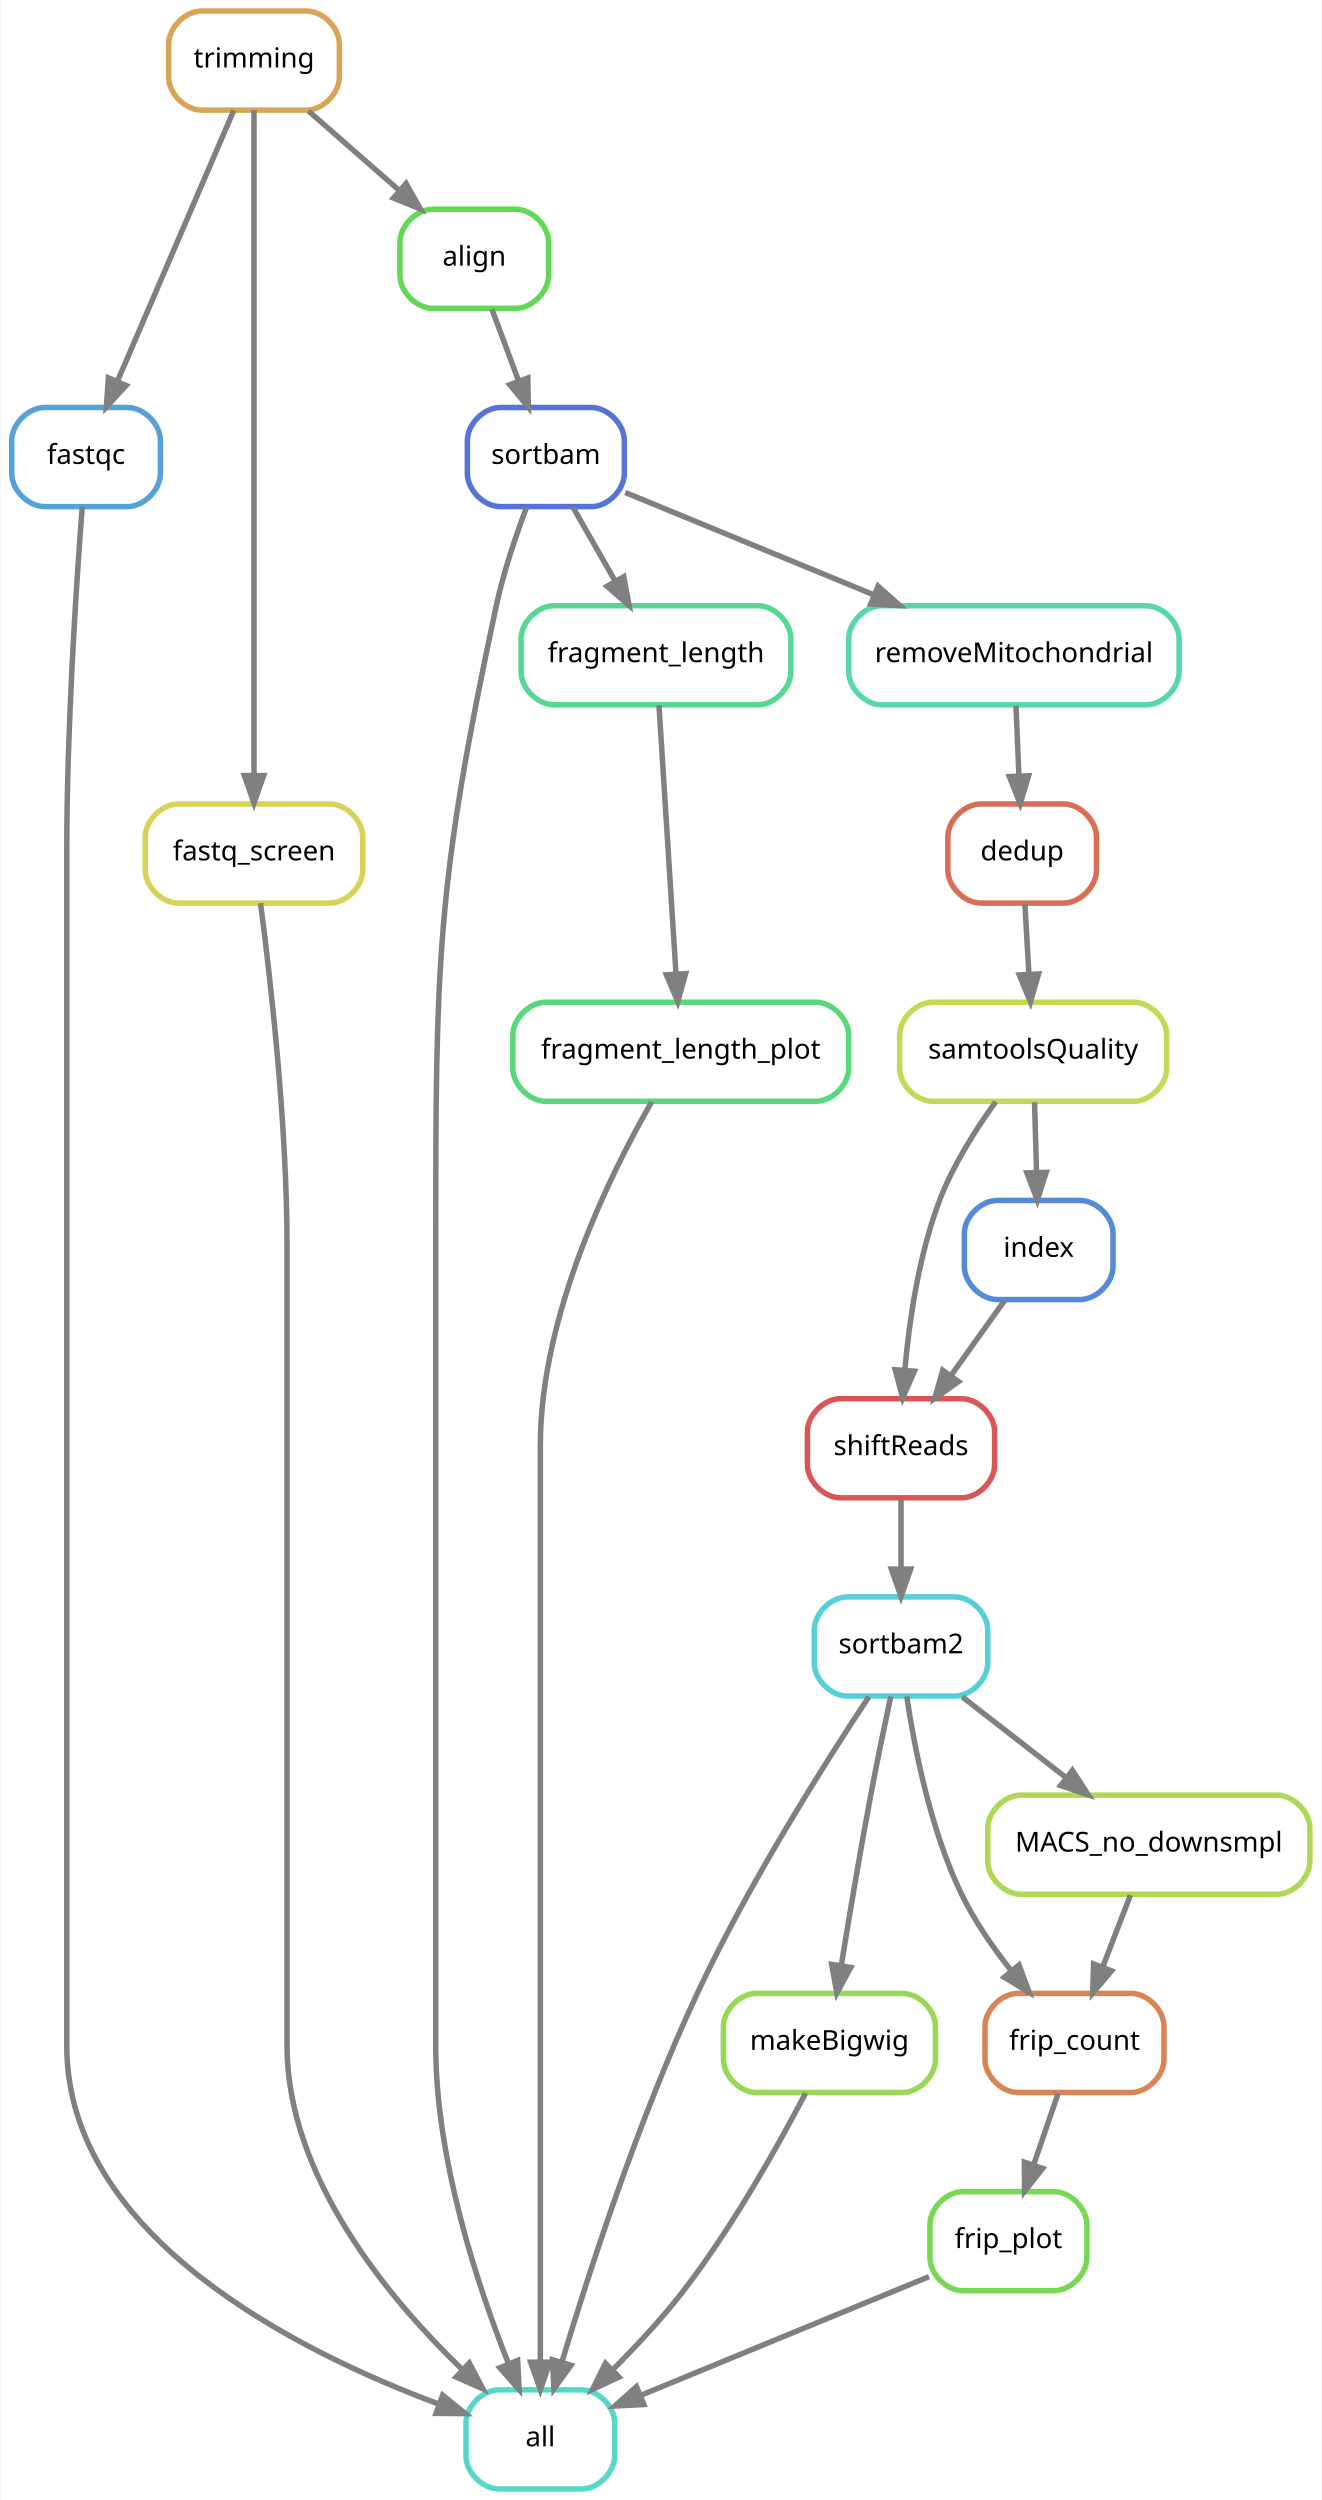
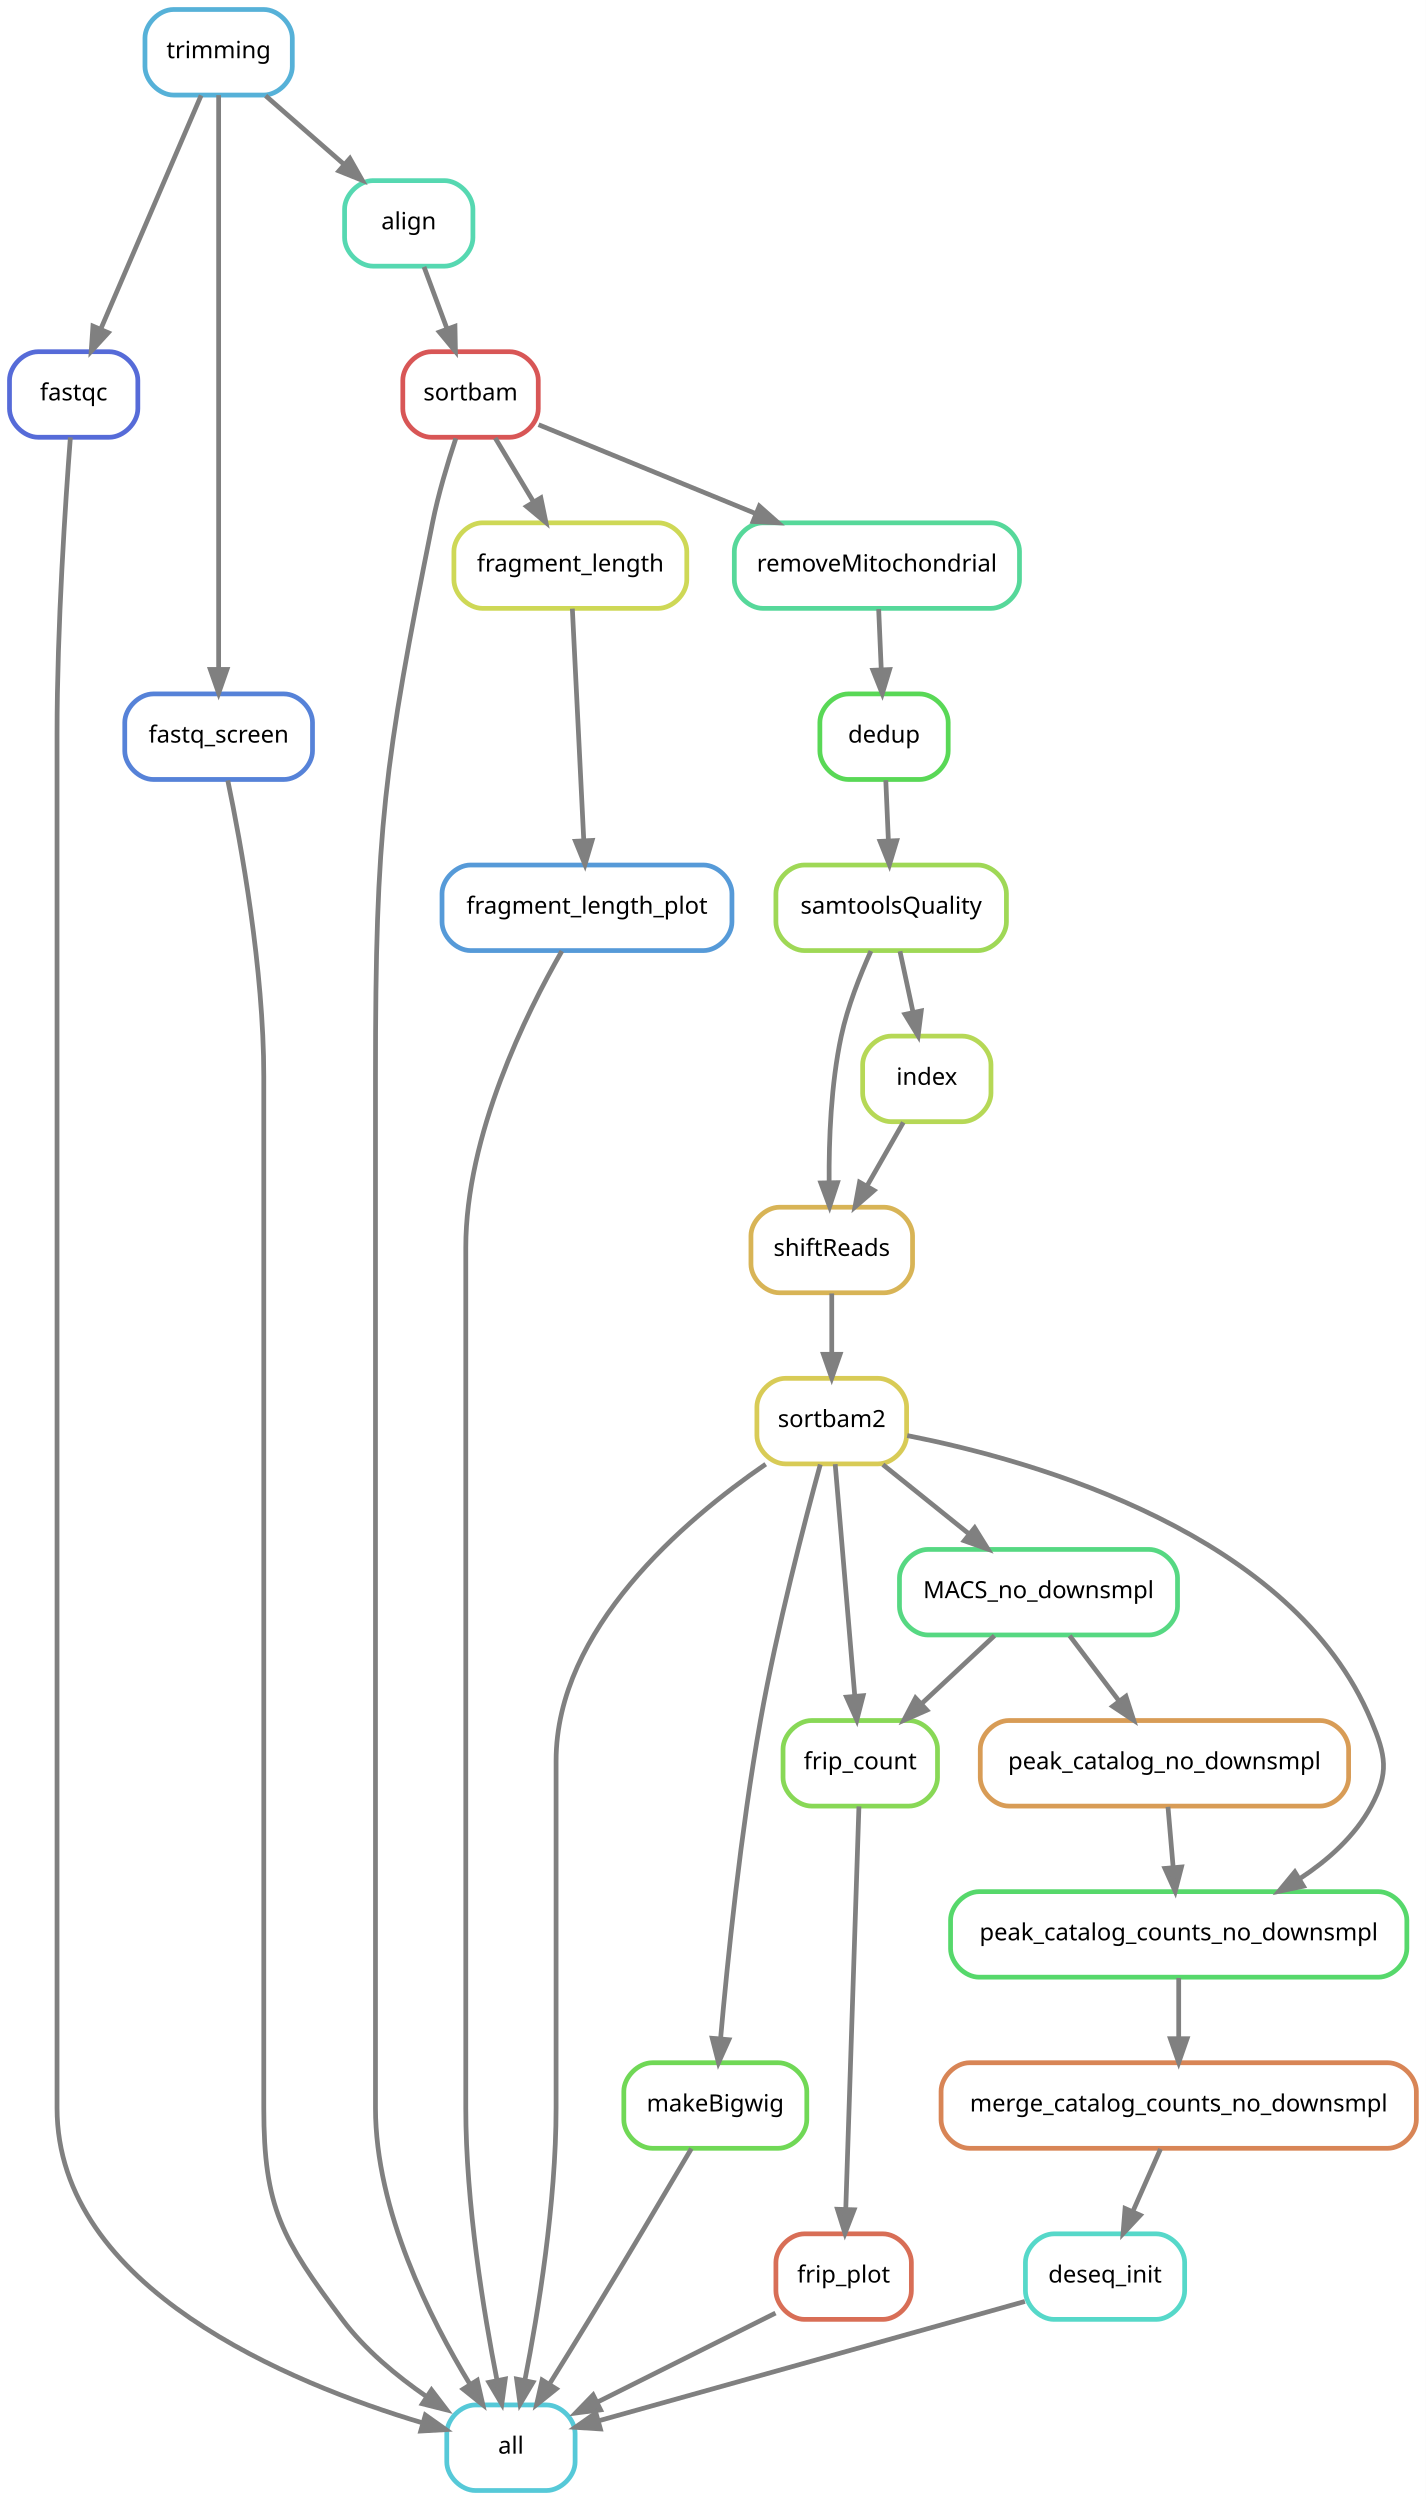
- <svg xmlns="http://www.w3.org/2000/svg" width="480pt" height="908pt" viewBox="0.00 0.00 479.50 908.00">
-   <g id="graph0" class="graph" transform="scale(1 1) rotate(0) translate(4 904)">
-     <polygon fill="white" stroke="none" points="-4,4 -4,-904 475.5,-904 475.5,4 -4,4" />
+ <svg xmlns="http://www.w3.org/2000/svg" width="600pt" height="1052pt" viewBox="0.00 0.00 600.00 1052.00">
+   <g id="graph0" class="graph" transform="scale(1 1) rotate(0) translate(4 1048)">
+     <polygon fill="white" stroke="none" points="-4,4 -4,-1048 596,-1048 596,4 -4,4" />
    <g id="node1" class="node">
-       <path fill="none" stroke="#56d8c9" stroke-width="2" d="M207,-36C207,-36 177,-36 177,-36 171,-36 165,-30 165,-24 165,-24 165,-12 165,-12 165,-6 171,-0 177,-0 177,-0 207,-0 207,-0 213,-0 219,-6 219,-12 219,-12 219,-24 219,-24 219,-30 213,-36 207,-36" />
-       <text text-anchor="middle" x="192" y="-15.5" font-family="sans" font-size="10.00">all</text>
+       <path fill="none" stroke="#56c9d8" stroke-width="2" d="M226,-36C226,-36 196,-36 196,-36 190,-36 184,-30 184,-24 184,-24 184,-12 184,-12 184,-6 190,-0 196,-0 196,-0 226,-0 226,-0 232,-0 238,-6 238,-12 238,-12 238,-24 238,-24 238,-30 232,-36 226,-36" />
+       <text text-anchor="middle" x="211" y="-15.5" font-family="sans" font-size="10.00">all</text>
    </g>
    <g id="node2" class="node">
-       <path fill="none" stroke="#5673d8" stroke-width="2" d="M210.5,-756C210.5,-756 177.5,-756 177.5,-756 171.5,-756 165.5,-750 165.5,-744 165.5,-744 165.5,-732 165.5,-732 165.5,-726 171.5,-720 177.5,-720 177.5,-720 210.5,-720 210.5,-720 216.5,-720 222.5,-726 222.5,-732 222.5,-732 222.5,-744 222.5,-744 222.5,-750 216.5,-756 210.5,-756" />
-       <text text-anchor="middle" x="194" y="-735.5" font-family="sans" font-size="10.00">sortbam</text>
+       <path fill="none" stroke="#d85656" stroke-width="2" d="M210.5,-900C210.5,-900 177.5,-900 177.5,-900 171.5,-900 165.5,-894 165.5,-888 165.5,-888 165.5,-876 165.5,-876 165.5,-870 171.5,-864 177.5,-864 177.5,-864 210.5,-864 210.5,-864 216.5,-864 222.5,-870 222.5,-876 222.5,-876 222.5,-888 222.5,-888 222.5,-894 216.5,-900 210.5,-900" />
+       <text text-anchor="middle" x="194" y="-879.5" font-family="sans" font-size="10.00">sortbam</text>
+     </g>
+     <g id="edge4" class="edge">
+       <path fill="none" stroke="grey" stroke-width="2" d="M187.814,-863.547C184.419,-853.313 180.419,-840.063 178,-828 157.531,-725.929 154,-699.103 154,-595 154,-595 154,-595 154,-161 154,-117.801 177,-72.186 193.78,-44.655" />
+       <polygon fill="grey" stroke="grey" stroke-width="2" points="196.835,-46.372 199.19,-36.042 190.907,-42.648 196.835,-46.372" />
+     </g>
+     <g id="node11" class="node">
+       <path fill="none" stroke="#ced856" stroke-width="2" d="M273,-828C273,-828 199,-828 199,-828 193,-828 187,-822 187,-816 187,-816 187,-804 187,-804 187,-798 193,-792 199,-792 199,-792 273,-792 273,-792 279,-792 285,-798 285,-804 285,-804 285,-816 285,-816 285,-822 279,-828 273,-828" />
+       <text text-anchor="middle" x="236" y="-807.5" font-family="sans" font-size="10.00">fragment_length</text>
+     </g>
+     <g id="edge18" class="edge">
+       <path fill="none" stroke="grey" stroke-width="2" d="M204.382,-863.697C209.265,-855.559 215.187,-845.689 220.579,-836.701" />
+       <polygon fill="grey" stroke="grey" stroke-width="2" points="223.594,-838.48 225.737,-828.104 217.591,-834.879 223.594,-838.48" />
+     </g>
+     <g id="node22" class="node">
+       <path fill="none" stroke="#56d89a" stroke-width="2" d="M413,-828C413,-828 317,-828 317,-828 311,-828 305,-822 305,-816 305,-816 305,-804 305,-804 305,-798 311,-792 317,-792 317,-792 413,-792 413,-792 419,-792 425,-798 425,-804 425,-804 425,-816 425,-816 425,-822 419,-828 413,-828" />
+       <text text-anchor="middle" x="365" y="-807.5" font-family="sans" font-size="10.00">removeMitochondrial</text>
+     </g>
+     <g id="edge31" class="edge">
+       <path fill="none" stroke="grey" stroke-width="2" d="M222.622,-869.284C247.501,-859.099 284.141,-844.1 314.021,-831.869" />
+       <polygon fill="grey" stroke="grey" stroke-width="2" points="315.532,-835.032 323.461,-828.004 312.88,-828.554 315.532,-835.032" />
+     </g>
+     <g id="node3" class="node">
+       <path fill="none" stroke="#569ad8" stroke-width="2" d="M292,-684C292,-684 194,-684 194,-684 188,-684 182,-678 182,-672 182,-672 182,-660 182,-660 182,-654 188,-648 194,-648 194,-648 292,-648 292,-648 298,-648 304,-654 304,-660 304,-660 304,-672 304,-672 304,-678 298,-684 292,-684" />
+       <text text-anchor="middle" x="243" y="-663.5" font-family="sans" font-size="10.00">fragment_length_plot</text>
+     </g>
+     <g id="edge2" class="edge">
+       <path fill="none" stroke="grey" stroke-width="2" d="M232.433,-647.786C217.495,-621.765 192,-570.412 192,-523 192,-523 192,-523 192,-161 192,-120.86 199.551,-74.897 205.132,-46.404" />
+       <polygon fill="grey" stroke="grey" stroke-width="2" points="208.606,-46.883 207.155,-36.388 201.745,-45.498 208.606,-46.883" />
+     </g>
+     <g id="node4" class="node">
+       <path fill="none" stroke="#566bd8" stroke-width="2" d="M42,-900C42,-900 12,-900 12,-900 6,-900 0,-894 0,-888 0,-888 0,-876 0,-876 0,-870 6,-864 12,-864 12,-864 42,-864 42,-864 48,-864 54,-870 54,-876 54,-876 54,-888 54,-888 54,-894 48,-900 42,-900" />
+       <text text-anchor="middle" x="27" y="-879.5" font-family="sans" font-size="10.00">fastqc</text>
    </g>
    <g id="edge7" class="edge">
-       <path fill="none" stroke="grey" stroke-width="2" d="M186.952,-719.622C183.102,-709.413 178.602,-696.163 176,-684 154.238,-582.286 154,-555.016 154,-451 154,-451 154,-451 154,-161 154,-119.633 169.235,-73.722 180.412,-45.605" />
-       <polygon fill="grey" stroke="grey" stroke-width="2" points="183.756,-46.673 184.31,-36.093 177.279,-44.019 183.756,-46.673" />
+       <path fill="none" stroke="grey" stroke-width="2" d="M25.617,-863.964C23.577,-837.323 20,-784.169 20,-739 20,-739 20,-739 20,-161 20,-85.147 118.215,-45.062 173.787,-28.452" />
+       <polygon fill="grey" stroke="grey" stroke-width="2" points="174.991,-31.748 183.634,-25.621 173.057,-25.021 174.991,-31.748" />
+     </g>
+     <g id="node5" class="node">
+       <path fill="none" stroke="#5682d8" stroke-width="2" d="M115.5,-756C115.5,-756 60.5,-756 60.5,-756 54.5,-756 48.5,-750 48.5,-744 48.5,-744 48.5,-732 48.5,-732 48.5,-726 54.5,-720 60.5,-720 60.5,-720 115.5,-720 115.5,-720 121.5,-720 127.5,-726 127.5,-732 127.5,-732 127.5,-744 127.5,-744 127.5,-750 121.5,-756 115.5,-756" />
+       <text text-anchor="middle" x="88" y="-735.5" font-family="sans" font-size="10.00">fastq_screen</text>
+     </g>
+     <g id="edge6" class="edge">
+       <path fill="none" stroke="grey" stroke-width="2" d="M91.845,-719.612C97.397,-692.942 107,-640.268 107,-595 107,-595 107,-595 107,-161 107,-118.813 114.728,-105.78 140,-72 149.508,-59.291 162.887,-48.216 175.471,-39.523" />
+       <polygon fill="grey" stroke="grey" stroke-width="2" points="177.58,-42.325 183.999,-33.895 173.724,-36.482 177.58,-42.325" />
+     </g>
+     <g id="node6" class="node">
+       <path fill="none" stroke="#d8cb56" stroke-width="2" d="M365.5,-468C365.5,-468 326.5,-468 326.5,-468 320.5,-468 314.5,-462 314.5,-456 314.5,-456 314.5,-444 314.5,-444 314.5,-438 320.5,-432 326.5,-432 326.5,-432 365.5,-432 365.5,-432 371.5,-432 377.5,-438 377.5,-444 377.5,-444 377.5,-456 377.5,-456 377.5,-462 371.5,-468 365.5,-468" />
+       <text text-anchor="middle" x="346" y="-447.5" font-family="sans" font-size="10.00">sortbam2</text>
+     </g>
+     <g id="edge3" class="edge">
+       <path fill="none" stroke="grey" stroke-width="2" d="M318.215,-431.877C283.898,-408.347 230,-362.548 230,-307 230,-307 230,-307 230,-161 230,-120.86 222.449,-74.897 216.868,-46.404" />
+       <polygon fill="grey" stroke="grey" stroke-width="2" points="220.255,-45.498 214.845,-36.388 213.394,-46.883 220.255,-45.498" />
+     </g>
+     <g id="node7" class="node">
+       <path fill="none" stroke="#70d856" stroke-width="2" d="M323.5,-180C323.5,-180 270.5,-180 270.5,-180 264.5,-180 258.5,-174 258.5,-168 258.5,-168 258.5,-156 258.5,-156 258.5,-150 264.5,-144 270.5,-144 270.5,-144 323.5,-144 323.5,-144 329.5,-144 335.5,-150 335.5,-156 335.5,-156 335.5,-168 335.5,-168 335.5,-174 329.5,-180 323.5,-180" />
+       <text text-anchor="middle" x="297" y="-159.5" font-family="sans" font-size="10.00">makeBigwig</text>
+     </g>
+     <g id="edge14" class="edge">
+       <path fill="none" stroke="grey" stroke-width="2" d="M341.174,-431.746C334.622,-407.757 322.936,-362.888 316,-324 307.689,-277.403 302.098,-222.548 299.24,-190.394" />
+       <polygon fill="grey" stroke="grey" stroke-width="2" points="302.691,-189.679 298.343,-180.018 295.717,-190.282 302.691,-189.679" />
+     </g>
+     <g id="node14" class="node">
+       <path fill="none" stroke="#88d856" stroke-width="2" d="M378.5,-324C378.5,-324 337.5,-324 337.5,-324 331.5,-324 325.5,-318 325.5,-312 325.5,-312 325.5,-300 325.5,-300 325.5,-294 331.5,-288 337.5,-288 337.5,-288 378.5,-288 378.5,-288 384.5,-288 390.5,-294 390.5,-300 390.5,-300 390.5,-312 390.5,-312 390.5,-318 384.5,-324 378.5,-324" />
+       <text text-anchor="middle" x="358" y="-303.5" font-family="sans" font-size="10.00">frip_count</text>
+     </g>
+     <g id="edge22" class="edge">
+       <path fill="none" stroke="grey" stroke-width="2" d="M347.447,-431.871C349.493,-407.67 353.25,-363.211 355.685,-334.393" />
+       <polygon fill="grey" stroke="grey" stroke-width="2" points="359.193,-334.449 356.547,-324.189 352.218,-333.859 359.193,-334.449" />
+     </g>
+     <g id="node18" class="node">
+       <path fill="none" stroke="#56d882" stroke-width="2" d="M479.5,-396C479.5,-396 386.5,-396 386.5,-396 380.5,-396 374.5,-390 374.5,-384 374.5,-384 374.5,-372 374.5,-372 374.5,-366 380.5,-360 386.5,-360 386.5,-360 479.5,-360 479.5,-360 485.5,-360 491.5,-366 491.5,-372 491.5,-372 491.5,-384 491.5,-384 491.5,-390 485.5,-396 479.5,-396" />
+       <text text-anchor="middle" x="433" y="-375.5" font-family="sans" font-size="10.00">MACS_no_downsmpl</text>
+     </g>
+     <g id="edge26" class="edge">
+       <path fill="none" stroke="grey" stroke-width="2" d="M367.506,-431.697C378.463,-422.881 391.946,-412.032 403.825,-402.474" />
+       <polygon fill="grey" stroke="grey" stroke-width="2" points="406.145,-405.1 411.742,-396.104 401.756,-399.646 406.145,-405.1" />
+     </g>
+     <g id="node19" class="node">
+       <path fill="none" stroke="#56d86b" stroke-width="2" d="M576,-252C576,-252 408,-252 408,-252 402,-252 396,-246 396,-240 396,-240 396,-228 396,-228 396,-222 402,-216 408,-216 408,-216 576,-216 576,-216 582,-216 588,-222 588,-228 588,-228 588,-240 588,-240 588,-246 582,-252 576,-252" />
+       <text text-anchor="middle" x="492" y="-231.5" font-family="sans" font-size="10.00">peak_catalog_counts_no_downsmpl</text>
+     </g>
+     <g id="edge27" class="edge">
+       <path fill="none" stroke="grey" stroke-width="2" d="M377.765,-443.915C432.097,-433.194 540.19,-402.445 573,-324 579.174,-309.239 580.61,-302.074 573,-288 566.182,-275.391 554.915,-265.3 542.921,-257.45" />
+       <polygon fill="grey" stroke="grey" stroke-width="2" points="544.48,-254.303 534.112,-252.126 540.859,-260.294 544.48,-254.303" />
+     </g>
+     <g id="edge8" class="edge">
+       <path fill="none" stroke="grey" stroke-width="2" d="M286.939,-143.878C276.352,-125.913 259.153,-96.882 244,-72 238.56,-63.068 232.533,-53.34 227.135,-44.685" />
+       <polygon fill="grey" stroke="grey" stroke-width="2" points="230.056,-42.756 221.787,-36.133 224.121,-46.467 230.056,-42.756" />
+     </g>
+     <g id="node8" class="node">
+       <path fill="none" stroke="#d86e56" stroke-width="2" d="M367.5,-108C367.5,-108 334.5,-108 334.5,-108 328.5,-108 322.5,-102 322.5,-96 322.5,-96 322.5,-84 322.5,-84 322.5,-78 328.5,-72 334.5,-72 334.5,-72 367.5,-72 367.5,-72 373.5,-72 379.5,-78 379.5,-84 379.5,-84 379.5,-96 379.5,-96 379.5,-102 373.5,-108 367.5,-108" />
+       <text text-anchor="middle" x="351" y="-87.5" font-family="sans" font-size="10.00">frip_plot</text>
+     </g>
+     <g id="edge5" class="edge">
+       <path fill="none" stroke="grey" stroke-width="2" d="M322.331,-74.665C300.675,-63.838 270.798,-48.899 247.446,-37.223" />
+       <polygon fill="grey" stroke="grey" stroke-width="2" points="248.713,-33.944 238.204,-32.602 245.583,-40.205 248.713,-33.944" />
+     </g>
+     <g id="node9" class="node">
+       <path fill="none" stroke="#56d8c9" stroke-width="2" d="M482.5,-108C482.5,-108 439.5,-108 439.5,-108 433.5,-108 427.5,-102 427.5,-96 427.5,-96 427.5,-84 427.5,-84 427.5,-78 433.5,-72 439.5,-72 439.5,-72 482.5,-72 482.5,-72 488.5,-72 494.5,-78 494.5,-84 494.5,-84 494.5,-96 494.5,-96 494.5,-102 488.5,-108 482.5,-108" />
+       <text text-anchor="middle" x="461" y="-87.5" font-family="sans" font-size="10.00">deseq_init</text>
+     </g>
+     <g id="edge1" class="edge">
+       <path fill="none" stroke="grey" stroke-width="2" d="M427.284,-79.559C380.498,-66.46 296.2,-42.856 247.819,-29.309" />
+       <polygon fill="grey" stroke="grey" stroke-width="2" points="248.64,-25.905 238.066,-26.579 246.752,-32.645 248.64,-25.905" />
    </g>
    <g id="node10" class="node">
-       <path fill="none" stroke="#56d892" stroke-width="2" d="M271,-684C271,-684 197,-684 197,-684 191,-684 185,-678 185,-672 185,-672 185,-660 185,-660 185,-654 191,-648 197,-648 197,-648 271,-648 271,-648 277,-648 283,-654 283,-660 283,-660 283,-672 283,-672 283,-678 277,-684 271,-684" />
-       <text text-anchor="middle" x="234" y="-663.5" font-family="sans" font-size="10.00">fragment_length</text>
+       <path fill="none" stroke="#56d8b1" stroke-width="2" d="M183,-972C183,-972 153,-972 153,-972 147,-972 141,-966 141,-960 141,-960 141,-948 141,-948 141,-942 147,-936 153,-936 153,-936 183,-936 183,-936 189,-936 195,-942 195,-948 195,-948 195,-960 195,-960 195,-966 189,-972 183,-972" />
+       <text text-anchor="middle" x="168" y="-951.5" font-family="sans" font-size="10.00">align</text>
+     </g>
+     <g id="edge9" class="edge">
+       <path fill="none" stroke="grey" stroke-width="2" d="M174.427,-935.697C177.355,-927.813 180.887,-918.304 184.14,-909.546" />
+       <polygon fill="grey" stroke="grey" stroke-width="2" points="187.446,-910.697 187.647,-900.104 180.884,-908.26 187.446,-910.697" />
+     </g>
+     <g id="edge10" class="edge">
+       <path fill="none" stroke="grey" stroke-width="2" d="M236.844,-791.871C238.037,-767.67 240.229,-723.211 241.65,-694.393" />
+       <polygon fill="grey" stroke="grey" stroke-width="2" points="245.156,-694.349 242.153,-684.189 238.164,-694.005 245.156,-694.349" />
+     </g>
+     <g id="node12" class="node">
+       <path fill="none" stroke="#56b1d8" stroke-width="2" d="M107,-1044C107,-1044 69,-1044 69,-1044 63,-1044 57,-1038 57,-1032 57,-1032 57,-1020 57,-1020 57,-1014 63,-1008 69,-1008 69,-1008 107,-1008 107,-1008 113,-1008 119,-1014 119,-1020 119,-1020 119,-1032 119,-1032 119,-1038 113,-1044 107,-1044" />
+       <text text-anchor="middle" x="88" y="-1023.5" font-family="sans" font-size="10.00">trimming</text>
+     </g>
+     <g id="edge11" class="edge">
+       <path fill="none" stroke="grey" stroke-width="2" d="M80.642,-1007.87C70.154,-983.457 50.81,-938.426 38.442,-909.635" />
+       <polygon fill="grey" stroke="grey" stroke-width="2" points="41.547,-907.996 34.384,-900.189 35.115,-910.759 41.547,-907.996" />
+     </g>
+     <g id="edge12" class="edge">
+       <path fill="none" stroke="grey" stroke-width="2" d="M88,-1007.97C88,-960.291 88,-825.185 88,-766.63" />
+       <polygon fill="grey" stroke="grey" stroke-width="2" points="91.5,-766.306 88,-756.306 84.5,-766.306 91.5,-766.306" />
+     </g>
+     <g id="edge17" class="edge">
+       <path fill="none" stroke="grey" stroke-width="2" d="M107.775,-1007.7C117.754,-998.965 130.011,-988.24 140.857,-978.75" />
+       <polygon fill="grey" stroke="grey" stroke-width="2" points="143.231,-981.323 148.452,-972.104 138.622,-976.055 143.231,-981.323" />
+     </g>
+     <g id="node13" class="node">
+       <path fill="none" stroke="#d8b456" stroke-width="2" d="M368,-540C368,-540 324,-540 324,-540 318,-540 312,-534 312,-528 312,-528 312,-516 312,-516 312,-510 318,-504 324,-504 324,-504 368,-504 368,-504 374,-504 380,-510 380,-516 380,-516 380,-528 380,-528 380,-534 374,-540 368,-540" />
+       <text text-anchor="middle" x="346" y="-519.5" font-family="sans" font-size="10.00">shiftReads</text>
+     </g>
+     <g id="edge13" class="edge">
+       <path fill="none" stroke="grey" stroke-width="2" d="M346,-503.697C346,-495.983 346,-486.712 346,-478.112" />
+       <polygon fill="grey" stroke="grey" stroke-width="2" points="349.5,-478.104 346,-468.104 342.5,-478.104 349.5,-478.104" />
+     </g>
+     <g id="edge15" class="edge">
+       <path fill="none" stroke="grey" stroke-width="2" d="M357.439,-287.849C356.228,-250.832 353.361,-163.181 351.896,-118.386" />
+       <polygon fill="grey" stroke="grey" stroke-width="2" points="355.389,-118.113 351.564,-108.232 348.393,-118.342 355.389,-118.113" />
+     </g>
+     <g id="node15" class="node">
+       <path fill="none" stroke="#d88556" stroke-width="2" d="M580,-180C580,-180 404,-180 404,-180 398,-180 392,-174 392,-168 392,-168 392,-156 392,-156 392,-150 398,-144 404,-144 404,-144 580,-144 580,-144 586,-144 592,-150 592,-156 592,-156 592,-168 592,-168 592,-174 586,-180 580,-180" />
+       <text text-anchor="middle" x="492" y="-159.5" font-family="sans" font-size="10.00">merge_catalog_counts_no_downsmpl</text>
    </g>
    <g id="edge16" class="edge">
-       <path fill="none" stroke="grey" stroke-width="2" d="M203.888,-719.697C208.489,-711.644 214.06,-701.894 219.153,-692.982" />
-       <polygon fill="grey" stroke="grey" stroke-width="2" points="222.304,-694.523 224.226,-684.104 216.226,-691.05 222.304,-694.523" />
-     </g>
-     <g id="node18" class="node">
-       <path fill="none" stroke="#56d8a9" stroke-width="2" d="M412,-684C412,-684 316,-684 316,-684 310,-684 304,-678 304,-672 304,-672 304,-660 304,-660 304,-654 310,-648 316,-648 316,-648 412,-648 412,-648 418,-648 424,-654 424,-660 424,-660 424,-672 424,-672 424,-678 418,-684 412,-684" />
-       <text text-anchor="middle" x="364" y="-663.5" font-family="sans" font-size="10.00">removeMitochondrial</text>
+       <path fill="none" stroke="grey" stroke-width="2" d="M484.337,-143.697C480.808,-135.728 476.544,-126.1 472.631,-117.264" />
+       <polygon fill="grey" stroke="grey" stroke-width="2" points="475.824,-115.831 468.575,-108.104 469.424,-118.665 475.824,-115.831" />
+     </g>
+     <g id="node16" class="node">
+       <path fill="none" stroke="#9fd856" stroke-width="2" d="M407.5,-684C407.5,-684 334.5,-684 334.5,-684 328.5,-684 322.5,-678 322.5,-672 322.5,-672 322.5,-660 322.5,-660 322.5,-654 328.5,-648 334.5,-648 334.5,-648 407.5,-648 407.5,-648 413.5,-648 419.5,-654 419.5,-660 419.5,-660 419.5,-672 419.5,-672 419.5,-678 413.5,-684 407.5,-684" />
+       <text text-anchor="middle" x="371" y="-663.5" font-family="sans" font-size="10.00">samtoolsQuality</text>
+     </g>
+     <g id="edge20" class="edge">
+       <path fill="none" stroke="grey" stroke-width="2" d="M362.491,-647.791C357.904,-637.637 352.654,-624.387 350,-612 345.653,-591.711 344.763,-568.245 344.901,-550.504" />
+       <polygon fill="grey" stroke="grey" stroke-width="2" points="348.405,-550.342 345.098,-540.277 341.406,-550.207 348.405,-550.342" />
+     </g>
+     <g id="node17" class="node">
+       <path fill="none" stroke="#b6d856" stroke-width="2" d="M401,-612C401,-612 371,-612 371,-612 365,-612 359,-606 359,-600 359,-600 359,-588 359,-588 359,-582 365,-576 371,-576 371,-576 401,-576 401,-576 407,-576 413,-582 413,-588 413,-588 413,-600 413,-600 413,-606 407,-612 401,-612" />
+       <text text-anchor="middle" x="386" y="-591.5" font-family="sans" font-size="10.00">index</text>
    </g>
    <g id="edge25" class="edge">
-       <path fill="none" stroke="grey" stroke-width="2" d="M222.838,-725.125C247.542,-714.953 283.701,-700.064 313.237,-687.902" />
-       <polygon fill="grey" stroke="grey" stroke-width="2" points="314.657,-691.103 322.571,-684.059 311.992,-684.63 314.657,-691.103" />
-     </g>
-     <g id="node3" class="node">
-       <path fill="none" stroke="#56d87b" stroke-width="2" d="M292,-540C292,-540 194,-540 194,-540 188,-540 182,-534 182,-528 182,-528 182,-516 182,-516 182,-510 188,-504 194,-504 194,-504 292,-504 292,-504 298,-504 304,-510 304,-516 304,-516 304,-528 304,-528 304,-534 298,-540 292,-540" />
-       <text text-anchor="middle" x="243" y="-519.5" font-family="sans" font-size="10.00">fragment_length_plot</text>
-     </g>
-     <g id="edge1" class="edge">
-       <path fill="none" stroke="grey" stroke-width="2" d="M232.433,-503.786C217.495,-477.765 192,-426.412 192,-379 192,-379 192,-379 192,-161 192,-120.996 192,-74.653 192,-46.08" />
-       <polygon fill="grey" stroke="grey" stroke-width="2" points="195.5,-46.049 192,-36.049 188.5,-46.049 195.5,-46.049" />
-     </g>
-     <g id="node4" class="node">
-       <path fill="none" stroke="#56a2d8" stroke-width="2" d="M42,-756C42,-756 12,-756 12,-756 6,-756 0,-750 0,-744 0,-744 0,-732 0,-732 0,-726 6,-720 12,-720 12,-720 42,-720 42,-720 48,-720 54,-726 54,-732 54,-732 54,-744 54,-744 54,-750 48,-756 42,-756" />
-       <text text-anchor="middle" x="27" y="-735.5" font-family="sans" font-size="10.00">fastqc</text>
-     </g>
-     <g id="edge6" class="edge">
-       <path fill="none" stroke="grey" stroke-width="2" d="M25.617,-719.964C23.577,-693.323 20,-640.169 20,-595 20,-595 20,-595 20,-161 20,-91.481 104.592,-49.631 155.128,-30.832" />
-       <polygon fill="grey" stroke="grey" stroke-width="2" points="156.517,-34.052 164.746,-27.378 154.152,-27.464 156.517,-34.052" />
-     </g>
-     <g id="node5" class="node">
-       <path fill="none" stroke="#d8d356" stroke-width="2" d="M115.5,-612C115.5,-612 60.5,-612 60.5,-612 54.5,-612 48.5,-606 48.5,-600 48.5,-600 48.5,-588 48.5,-588 48.5,-582 54.5,-576 60.5,-576 60.5,-576 115.5,-576 115.5,-576 121.5,-576 127.5,-582 127.5,-588 127.5,-588 127.5,-600 127.5,-600 127.5,-606 121.5,-612 115.5,-612" />
-       <text text-anchor="middle" x="88" y="-591.5" font-family="sans" font-size="10.00">fastq_screen</text>
-     </g>
-     <g id="edge2" class="edge">
-       <path fill="none" stroke="grey" stroke-width="2" d="M90.371,-575.99C93.868,-549.383 100,-496.275 100,-451 100,-451 100,-451 100,-161 100,-113.475 136.746,-69.304 163.791,-43.23" />
-       <polygon fill="grey" stroke="grey" stroke-width="2" points="166.214,-45.757 171.124,-36.368 161.431,-40.646 166.214,-45.757" />
-     </g>
-     <g id="node6" class="node">
-       <path fill="none" stroke="#56d0d8" stroke-width="2" d="M342.5,-324C342.5,-324 303.5,-324 303.5,-324 297.5,-324 291.5,-318 291.5,-312 291.5,-312 291.5,-300 291.5,-300 291.5,-294 297.5,-288 303.5,-288 303.5,-288 342.5,-288 342.5,-288 348.5,-288 354.5,-294 354.5,-300 354.5,-300 354.5,-312 354.5,-312 354.5,-318 348.5,-324 342.5,-324" />
-       <text text-anchor="middle" x="323" y="-303.5" font-family="sans" font-size="10.00">sortbam2</text>
-     </g>
-     <g id="edge5" class="edge">
-       <path fill="none" stroke="grey" stroke-width="2" d="M311.345,-287.788C295.727,-264.211 267.801,-220.207 249,-180 227.694,-134.434 209.595,-78.56 199.809,-46.048" />
-       <polygon fill="grey" stroke="grey" stroke-width="2" points="203.133,-44.945 196.931,-36.355 196.423,-46.938 203.133,-44.945" />
-     </g>
-     <g id="node7" class="node">
-       <path fill="none" stroke="#97d856" stroke-width="2" d="M323.5,-180C323.5,-180 270.5,-180 270.5,-180 264.5,-180 258.5,-174 258.5,-168 258.5,-168 258.5,-156 258.5,-156 258.5,-150 264.5,-144 270.5,-144 270.5,-144 323.5,-144 323.5,-144 329.5,-144 335.5,-150 335.5,-156 335.5,-156 335.5,-168 335.5,-168 335.5,-174 329.5,-180 323.5,-180" />
-       <text text-anchor="middle" x="297" y="-159.5" font-family="sans" font-size="10.00">makeBigwig</text>
-     </g>
-     <g id="edge13" class="edge">
-       <path fill="none" stroke="grey" stroke-width="2" d="M319.269,-287.847C317.058,-277.486 314.257,-264.006 312,-252 308.117,-231.34 304.184,-207.892 301.32,-190.252" />
-       <polygon fill="grey" stroke="grey" stroke-width="2" points="304.73,-189.412 299.685,-180.096 297.819,-190.525 304.73,-189.412" />
-     </g>
-     <g id="node13" class="node">
-       <path fill="none" stroke="#d88556" stroke-width="2" d="M406.5,-180C406.5,-180 365.5,-180 365.5,-180 359.5,-180 353.5,-174 353.5,-168 353.5,-168 353.5,-156 353.5,-156 353.5,-150 359.5,-144 365.5,-144 365.5,-144 406.5,-144 406.5,-144 412.5,-144 418.5,-150 418.5,-156 418.5,-156 418.5,-168 418.5,-168 418.5,-174 412.5,-180 406.5,-180" />
-       <text text-anchor="middle" x="386" y="-159.5" font-family="sans" font-size="10.00">frip_count</text>
-     </g>
-     <g id="edge20" class="edge">
-       <path fill="none" stroke="grey" stroke-width="2" d="M325.079,-287.884C327.804,-269.416 333.637,-239.5 345,-216 349.71,-206.26 356.408,-196.602 363.029,-188.252" />
-       <polygon fill="grey" stroke="grey" stroke-width="2" points="365.864,-190.317 369.548,-180.383 360.473,-185.851 365.864,-190.317" />
-     </g>
-     <g id="node16" class="node">
-       <path fill="none" stroke="#afd856" stroke-width="2" d="M459.5,-252C459.5,-252 366.5,-252 366.5,-252 360.5,-252 354.5,-246 354.5,-240 354.5,-240 354.5,-228 354.5,-228 354.5,-222 360.5,-216 366.5,-216 366.5,-216 459.5,-216 459.5,-216 465.5,-216 471.5,-222 471.5,-228 471.5,-228 471.5,-240 471.5,-240 471.5,-246 465.5,-252 459.5,-252" />
-       <text text-anchor="middle" x="413" y="-231.5" font-family="sans" font-size="10.00">MACS_no_downsmpl</text>
+       <path fill="none" stroke="grey" stroke-width="2" d="M374.708,-647.697C376.361,-639.983 378.347,-630.712 380.19,-622.112" />
+       <polygon fill="grey" stroke="grey" stroke-width="2" points="383.662,-622.616 382.335,-612.104 376.817,-621.149 383.662,-622.616" />
+     </g>
+     <g id="edge19" class="edge">
+       <path fill="none" stroke="grey" stroke-width="2" d="M376.112,-575.697C371.511,-567.644 365.94,-557.894 360.847,-548.982" />
+       <polygon fill="grey" stroke="grey" stroke-width="2" points="363.774,-547.05 355.774,-540.104 357.696,-550.523 363.774,-547.05" />
+     </g>
+     <g id="edge21" class="edge">
+       <path fill="none" stroke="grey" stroke-width="2" d="M414.461,-359.697C405.197,-351.05 393.838,-340.449 383.743,-331.027" />
+       <polygon fill="grey" stroke="grey" stroke-width="2" points="386.025,-328.369 376.326,-324.104 381.249,-333.486 386.025,-328.369" />
+     </g>
+     <g id="node21" class="node">
+       <path fill="none" stroke="#d89c56" stroke-width="2" d="M551.5,-324C551.5,-324 420.5,-324 420.5,-324 414.5,-324 408.5,-318 408.5,-312 408.5,-312 408.5,-300 408.5,-300 408.5,-294 414.5,-288 420.5,-288 420.5,-288 551.5,-288 551.5,-288 557.5,-288 563.5,-294 563.5,-300 563.5,-300 563.5,-312 563.5,-312 563.5,-318 557.5,-324 551.5,-324" />
+       <text text-anchor="middle" x="486" y="-303.5" font-family="sans" font-size="10.00">peak_catalog_no_downsmpl</text>
+     </g>
+     <g id="edge30" class="edge">
+       <path fill="none" stroke="grey" stroke-width="2" d="M446.101,-359.697C452.391,-351.389 460.047,-341.277 466.965,-332.141" />
+       <polygon fill="grey" stroke="grey" stroke-width="2" points="469.804,-334.19 473.05,-324.104 464.223,-329.964 469.804,-334.19" />
    </g>
    <g id="edge23" class="edge">
-       <path fill="none" stroke="grey" stroke-width="2" d="M345.247,-287.697C356.582,-278.881 370.53,-268.032 382.819,-258.474" />
-       <polygon fill="grey" stroke="grey" stroke-width="2" points="385.264,-261.007 391.009,-252.104 380.966,-255.481 385.264,-261.007" />
-     </g>
-     <g id="edge4" class="edge">
-       <path fill="none" stroke="grey" stroke-width="2" d="M288.359,-143.83C278.689,-125.318 262.001,-95.363 244,-72 236.333,-62.049 226.967,-51.994 218.308,-43.356" />
-       <polygon fill="grey" stroke="grey" stroke-width="2" points="220.542,-40.646 210.94,-36.168 215.654,-45.656 220.542,-40.646" />
-     </g>
-     <g id="node8" class="node">
-       <path fill="none" stroke="#78d856" stroke-width="2" d="M378.5,-108C378.5,-108 345.5,-108 345.5,-108 339.5,-108 333.5,-102 333.5,-96 333.5,-96 333.5,-84 333.5,-84 333.5,-78 339.5,-72 345.5,-72 345.5,-72 378.5,-72 378.5,-72 384.5,-72 390.5,-78 390.5,-84 390.5,-84 390.5,-96 390.5,-96 390.5,-102 384.5,-108 378.5,-108" />
-       <text text-anchor="middle" x="362" y="-87.5" font-family="sans" font-size="10.00">frip_plot</text>
-     </g>
-     <g id="edge3" class="edge">
-       <path fill="none" stroke="grey" stroke-width="2" d="M333.162,-77.126C304.231,-65.213 259.588,-46.83 228.271,-33.935" />
-       <polygon fill="grey" stroke="grey" stroke-width="2" points="229.591,-30.694 219.012,-30.122 226.926,-37.166 229.591,-30.694" />
-     </g>
-     <g id="node9" class="node">
-       <path fill="none" stroke="#61d856" stroke-width="2" d="M183,-828C183,-828 153,-828 153,-828 147,-828 141,-822 141,-816 141,-816 141,-804 141,-804 141,-798 147,-792 153,-792 153,-792 183,-792 183,-792 189,-792 195,-798 195,-804 195,-804 195,-816 195,-816 195,-822 189,-828 183,-828" />
-       <text text-anchor="middle" x="168" y="-807.5" font-family="sans" font-size="10.00">align</text>
-     </g>
-     <g id="edge8" class="edge">
-       <path fill="none" stroke="grey" stroke-width="2" d="M174.427,-791.697C177.355,-783.813 180.887,-774.304 184.14,-765.546" />
-       <polygon fill="grey" stroke="grey" stroke-width="2" points="187.446,-766.697 187.647,-756.104 180.884,-764.26 187.446,-766.697" />
-     </g>
-     <g id="edge9" class="edge">
-       <path fill="none" stroke="grey" stroke-width="2" d="M235.086,-647.871C236.619,-623.67 239.437,-579.211 241.264,-550.393" />
-       <polygon fill="grey" stroke="grey" stroke-width="2" points="244.771,-550.391 241.911,-540.189 237.785,-549.948 244.771,-550.391" />
-     </g>
-     <g id="node11" class="node">
-       <path fill="none" stroke="#d8a456" stroke-width="2" d="M107,-900C107,-900 69,-900 69,-900 63,-900 57,-894 57,-888 57,-888 57,-876 57,-876 57,-870 63,-864 69,-864 69,-864 107,-864 107,-864 113,-864 119,-870 119,-876 119,-876 119,-888 119,-888 119,-894 113,-900 107,-900" />
-       <text text-anchor="middle" x="88" y="-879.5" font-family="sans" font-size="10.00">trimming</text>
-     </g>
-     <g id="edge10" class="edge">
-       <path fill="none" stroke="grey" stroke-width="2" d="M80.642,-863.871C70.154,-839.457 50.81,-794.426 38.442,-765.635" />
-       <polygon fill="grey" stroke="grey" stroke-width="2" points="41.547,-763.996 34.384,-756.189 35.115,-766.759 41.547,-763.996" />
-     </g>
-     <g id="edge11" class="edge">
-       <path fill="none" stroke="grey" stroke-width="2" d="M88,-863.966C88,-816.291 88,-681.185 88,-622.63" />
-       <polygon fill="grey" stroke="grey" stroke-width="2" points="91.5,-622.306 88,-612.306 84.5,-622.306 91.5,-622.306" />
-     </g>
-     <g id="edge15" class="edge">
-       <path fill="none" stroke="grey" stroke-width="2" d="M107.775,-863.697C117.754,-854.965 130.011,-844.24 140.857,-834.75" />
-       <polygon fill="grey" stroke="grey" stroke-width="2" points="143.231,-837.323 148.452,-828.104 138.622,-832.055 143.231,-837.323" />
-     </g>
-     <g id="node12" class="node">
-       <path fill="none" stroke="#d85656" stroke-width="2" d="M345,-396C345,-396 301,-396 301,-396 295,-396 289,-390 289,-384 289,-384 289,-372 289,-372 289,-366 295,-360 301,-360 301,-360 345,-360 345,-360 351,-360 357,-366 357,-372 357,-372 357,-384 357,-384 357,-390 351,-396 345,-396" />
-       <text text-anchor="middle" x="323" y="-375.5" font-family="sans" font-size="10.00">shiftReads</text>
-     </g>
-     <g id="edge12" class="edge">
-       <path fill="none" stroke="grey" stroke-width="2" d="M323,-359.697C323,-351.983 323,-342.712 323,-334.112" />
-       <polygon fill="grey" stroke="grey" stroke-width="2" points="326.5,-334.104 323,-324.104 319.5,-334.104 326.5,-334.104" />
-     </g>
-     <g id="edge14" class="edge">
-       <path fill="none" stroke="grey" stroke-width="2" d="M380.067,-143.697C377.394,-135.898 374.174,-126.509 371.199,-117.829" />
-       <polygon fill="grey" stroke="grey" stroke-width="2" points="374.418,-116.429 367.864,-108.104 367.797,-118.699 374.418,-116.429" />
-     </g>
-     <g id="node14" class="node">
-       <path fill="none" stroke="#c6d856" stroke-width="2" d="M407.5,-540C407.5,-540 334.5,-540 334.5,-540 328.5,-540 322.5,-534 322.5,-528 322.5,-528 322.5,-516 322.5,-516 322.5,-510 328.5,-504 334.5,-504 334.5,-504 407.5,-504 407.5,-504 413.5,-504 419.5,-510 419.5,-516 419.5,-516 419.5,-528 419.5,-528 419.5,-534 413.5,-540 407.5,-540" />
-       <text text-anchor="middle" x="371" y="-519.5" font-family="sans" font-size="10.00">samtoolsQuality</text>
-     </g>
-     <g id="edge17" class="edge">
-       <path fill="none" stroke="grey" stroke-width="2" d="M357.387,-503.84C350.207,-493.916 341.894,-480.876 337,-468 329.464,-448.171 325.983,-424.373 324.376,-406.377" />
-       <polygon fill="grey" stroke="grey" stroke-width="2" points="327.856,-405.976 323.614,-396.267 320.876,-406.502 327.856,-405.976" />
-     </g>
-     <g id="node15" class="node">
-       <path fill="none" stroke="#568ad8" stroke-width="2" d="M388,-468C388,-468 358,-468 358,-468 352,-468 346,-462 346,-456 346,-456 346,-444 346,-444 346,-438 352,-432 358,-432 358,-432 388,-432 388,-432 394,-432 400,-438 400,-444 400,-444 400,-456 400,-456 400,-462 394,-468 388,-468" />
-       <text text-anchor="middle" x="373" y="-447.5" font-family="sans" font-size="10.00">index</text>
-     </g>
-     <g id="edge22" class="edge">
-       <path fill="none" stroke="grey" stroke-width="2" d="M371.494,-503.697C371.715,-495.983 371.98,-486.712 372.225,-478.112" />
-       <polygon fill="grey" stroke="grey" stroke-width="2" points="375.724,-478.2 372.511,-468.104 368.727,-478 375.724,-478.2" />
-     </g>
-     <g id="edge18" class="edge">
-       <path fill="none" stroke="grey" stroke-width="2" d="M360.64,-431.697C354.767,-423.474 347.631,-413.483 341.158,-404.421" />
-       <polygon fill="grey" stroke="grey" stroke-width="2" points="343.878,-402.207 335.217,-396.104 338.182,-406.276 343.878,-402.207" />
-     </g>
-     <g id="edge19" class="edge">
-       <path fill="none" stroke="grey" stroke-width="2" d="M406.326,-215.697C403.285,-207.813 399.617,-198.304 396.239,-189.546" />
-       <polygon fill="grey" stroke="grey" stroke-width="2" points="399.462,-188.175 392.597,-180.104 392.931,-190.694 399.462,-188.175" />
-     </g>
-     <g id="node17" class="node">
-       <path fill="none" stroke="#d86e56" stroke-width="2" d="M382,-612C382,-612 352,-612 352,-612 346,-612 340,-606 340,-600 340,-600 340,-588 340,-588 340,-582 346,-576 352,-576 352,-576 382,-576 382,-576 388,-576 394,-582 394,-588 394,-588 394,-600 394,-600 394,-606 388,-612 382,-612" />
-       <text text-anchor="middle" x="367" y="-591.5" font-family="sans" font-size="10.00">dedup</text>
-     </g>
-     <g id="edge21" class="edge">
-       <path fill="none" stroke="grey" stroke-width="2" d="M367.989,-575.697C368.43,-567.983 368.959,-558.712 369.451,-550.112" />
-       <polygon fill="grey" stroke="grey" stroke-width="2" points="372.946,-550.288 370.023,-540.104 365.958,-549.888 372.946,-550.288" />
+       <path fill="none" stroke="grey" stroke-width="2" d="M492,-215.697C492,-207.983 492,-198.712 492,-190.112" />
+       <polygon fill="grey" stroke="grey" stroke-width="2" points="495.5,-190.104 492,-180.104 488.5,-190.104 495.5,-190.104" />
+     </g>
+     <g id="node20" class="node">
+       <path fill="none" stroke="#59d856" stroke-width="2" d="M383,-756C383,-756 353,-756 353,-756 347,-756 341,-750 341,-744 341,-744 341,-732 341,-732 341,-726 347,-720 353,-720 353,-720 383,-720 383,-720 389,-720 395,-726 395,-732 395,-732 395,-744 395,-744 395,-750 389,-756 383,-756" />
+       <text text-anchor="middle" x="368" y="-735.5" font-family="sans" font-size="10.00">dedup</text>
    </g>
    <g id="edge24" class="edge">
-       <path fill="none" stroke="grey" stroke-width="2" d="M364.742,-647.697C365.072,-639.983 365.469,-630.712 365.838,-622.112" />
-       <polygon fill="grey" stroke="grey" stroke-width="2" points="369.335,-622.245 366.267,-612.104 362.342,-621.945 369.335,-622.245" />
+       <path fill="none" stroke="grey" stroke-width="2" d="M368.742,-719.697C369.072,-711.983 369.469,-702.712 369.838,-694.112" />
+       <polygon fill="grey" stroke="grey" stroke-width="2" points="373.335,-694.245 370.267,-684.104 366.342,-693.945 373.335,-694.245" />
+     </g>
+     <g id="edge28" class="edge">
+       <path fill="none" stroke="grey" stroke-width="2" d="M487.483,-287.697C488.144,-279.983 488.939,-270.712 489.676,-262.112" />
+       <polygon fill="grey" stroke="grey" stroke-width="2" points="493.167,-262.367 490.534,-252.104 486.193,-261.769 493.167,-262.367" />
+     </g>
+     <g id="edge29" class="edge">
+       <path fill="none" stroke="grey" stroke-width="2" d="M365.742,-791.697C366.072,-783.983 366.469,-774.712 366.838,-766.112" />
+       <polygon fill="grey" stroke="grey" stroke-width="2" points="370.335,-766.245 367.267,-756.104 363.342,-765.945 370.335,-766.245" />
    </g>
  </g>
</svg>
